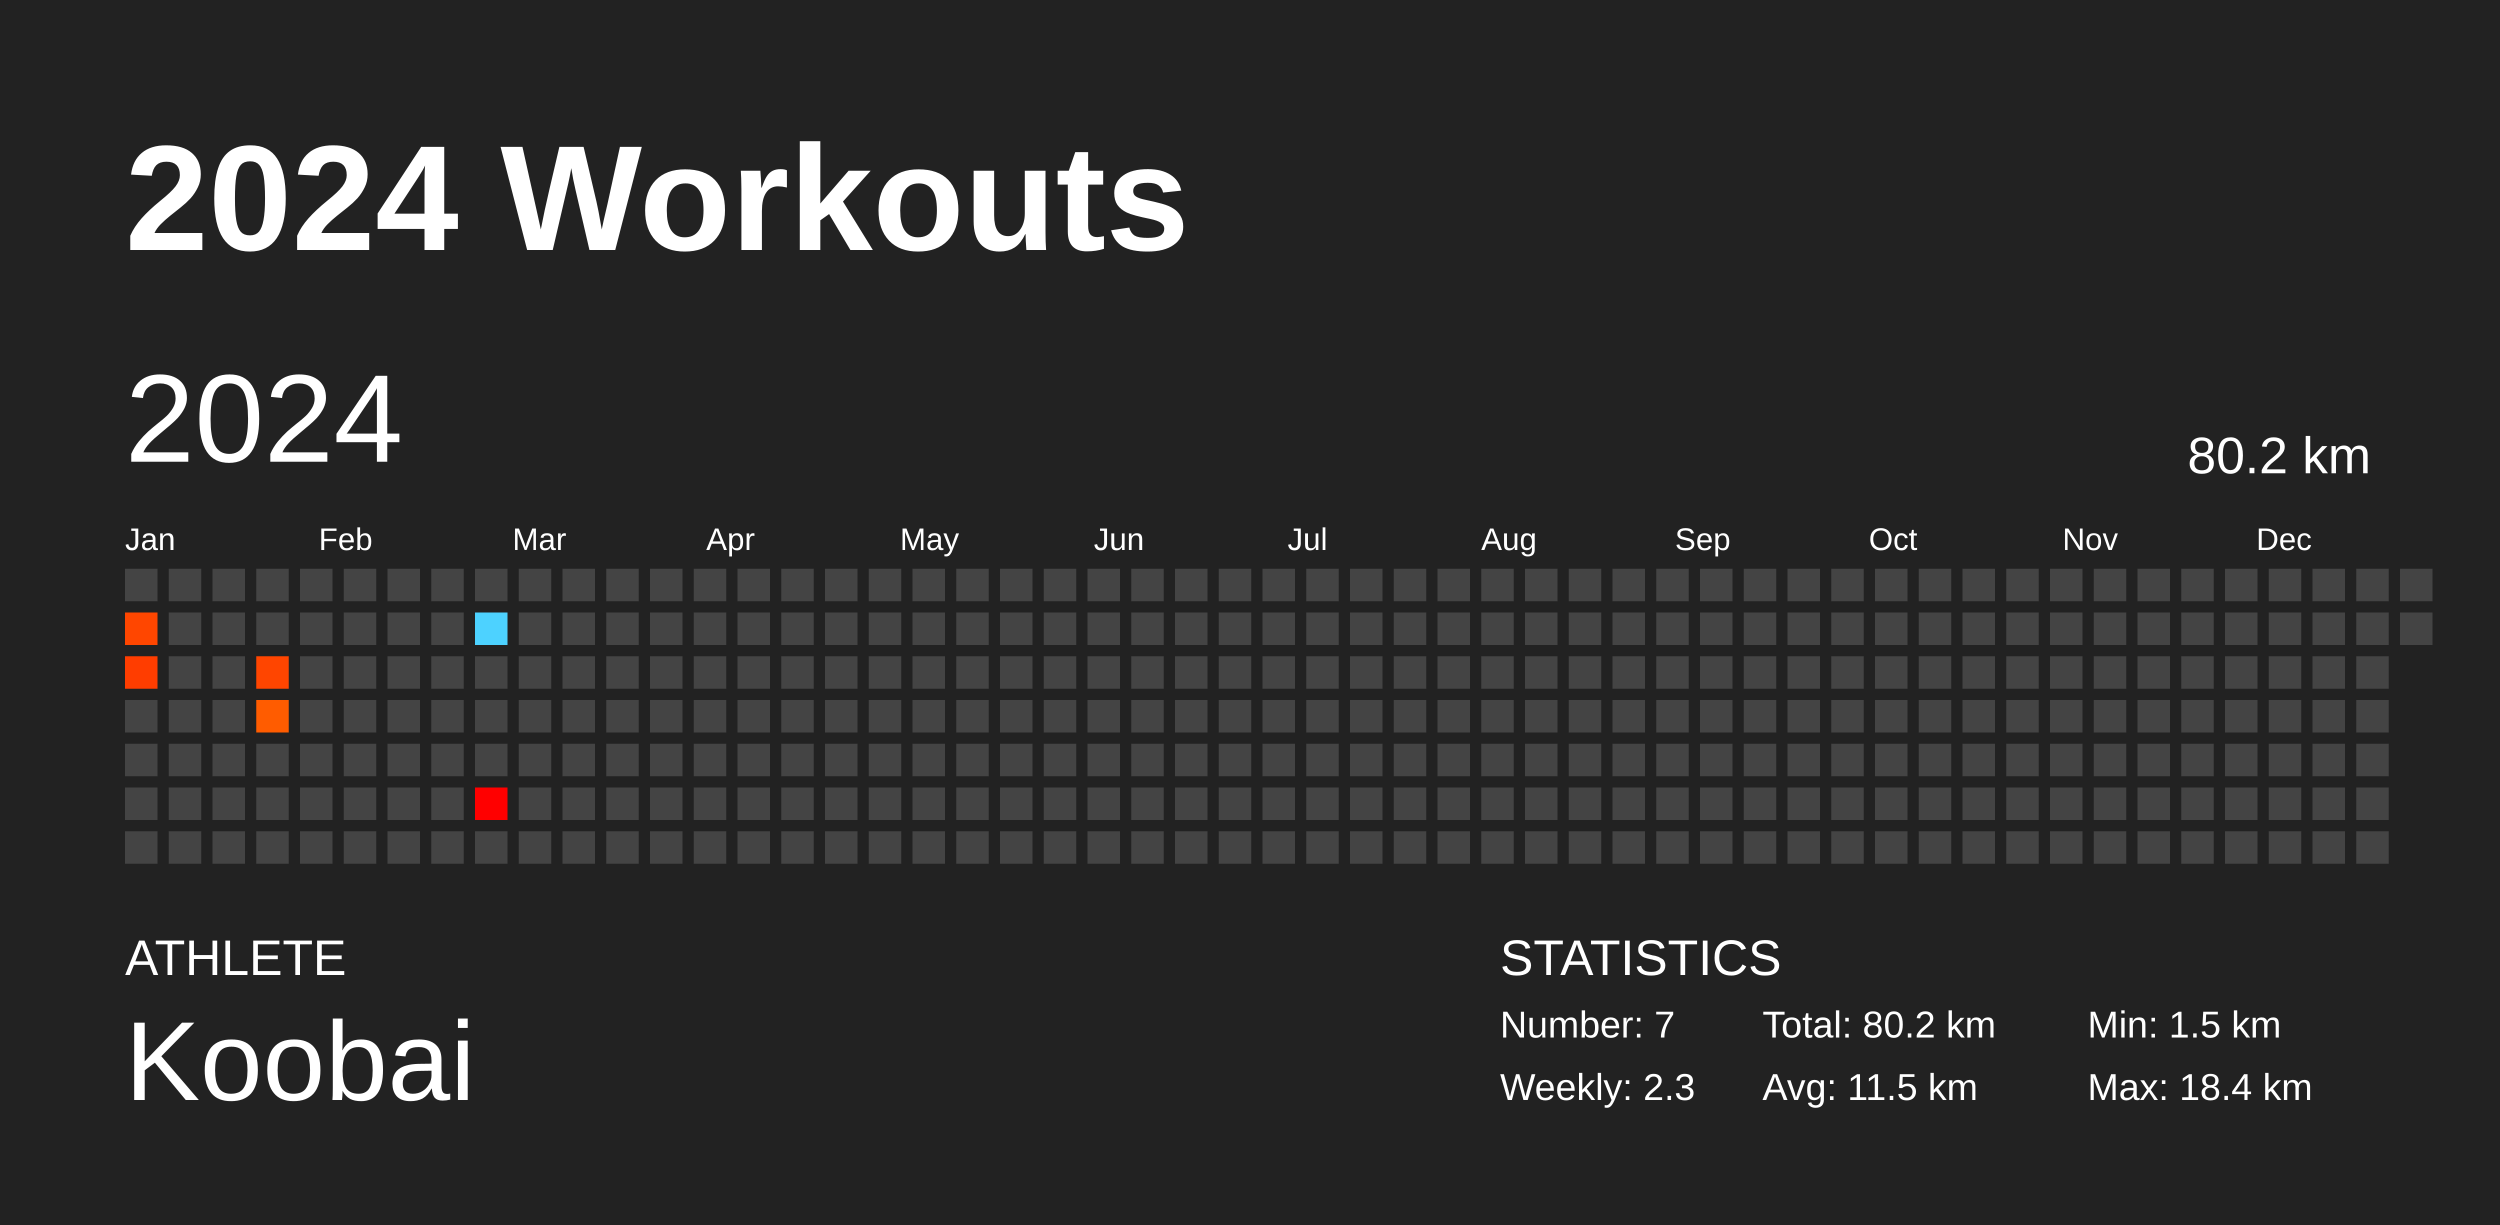
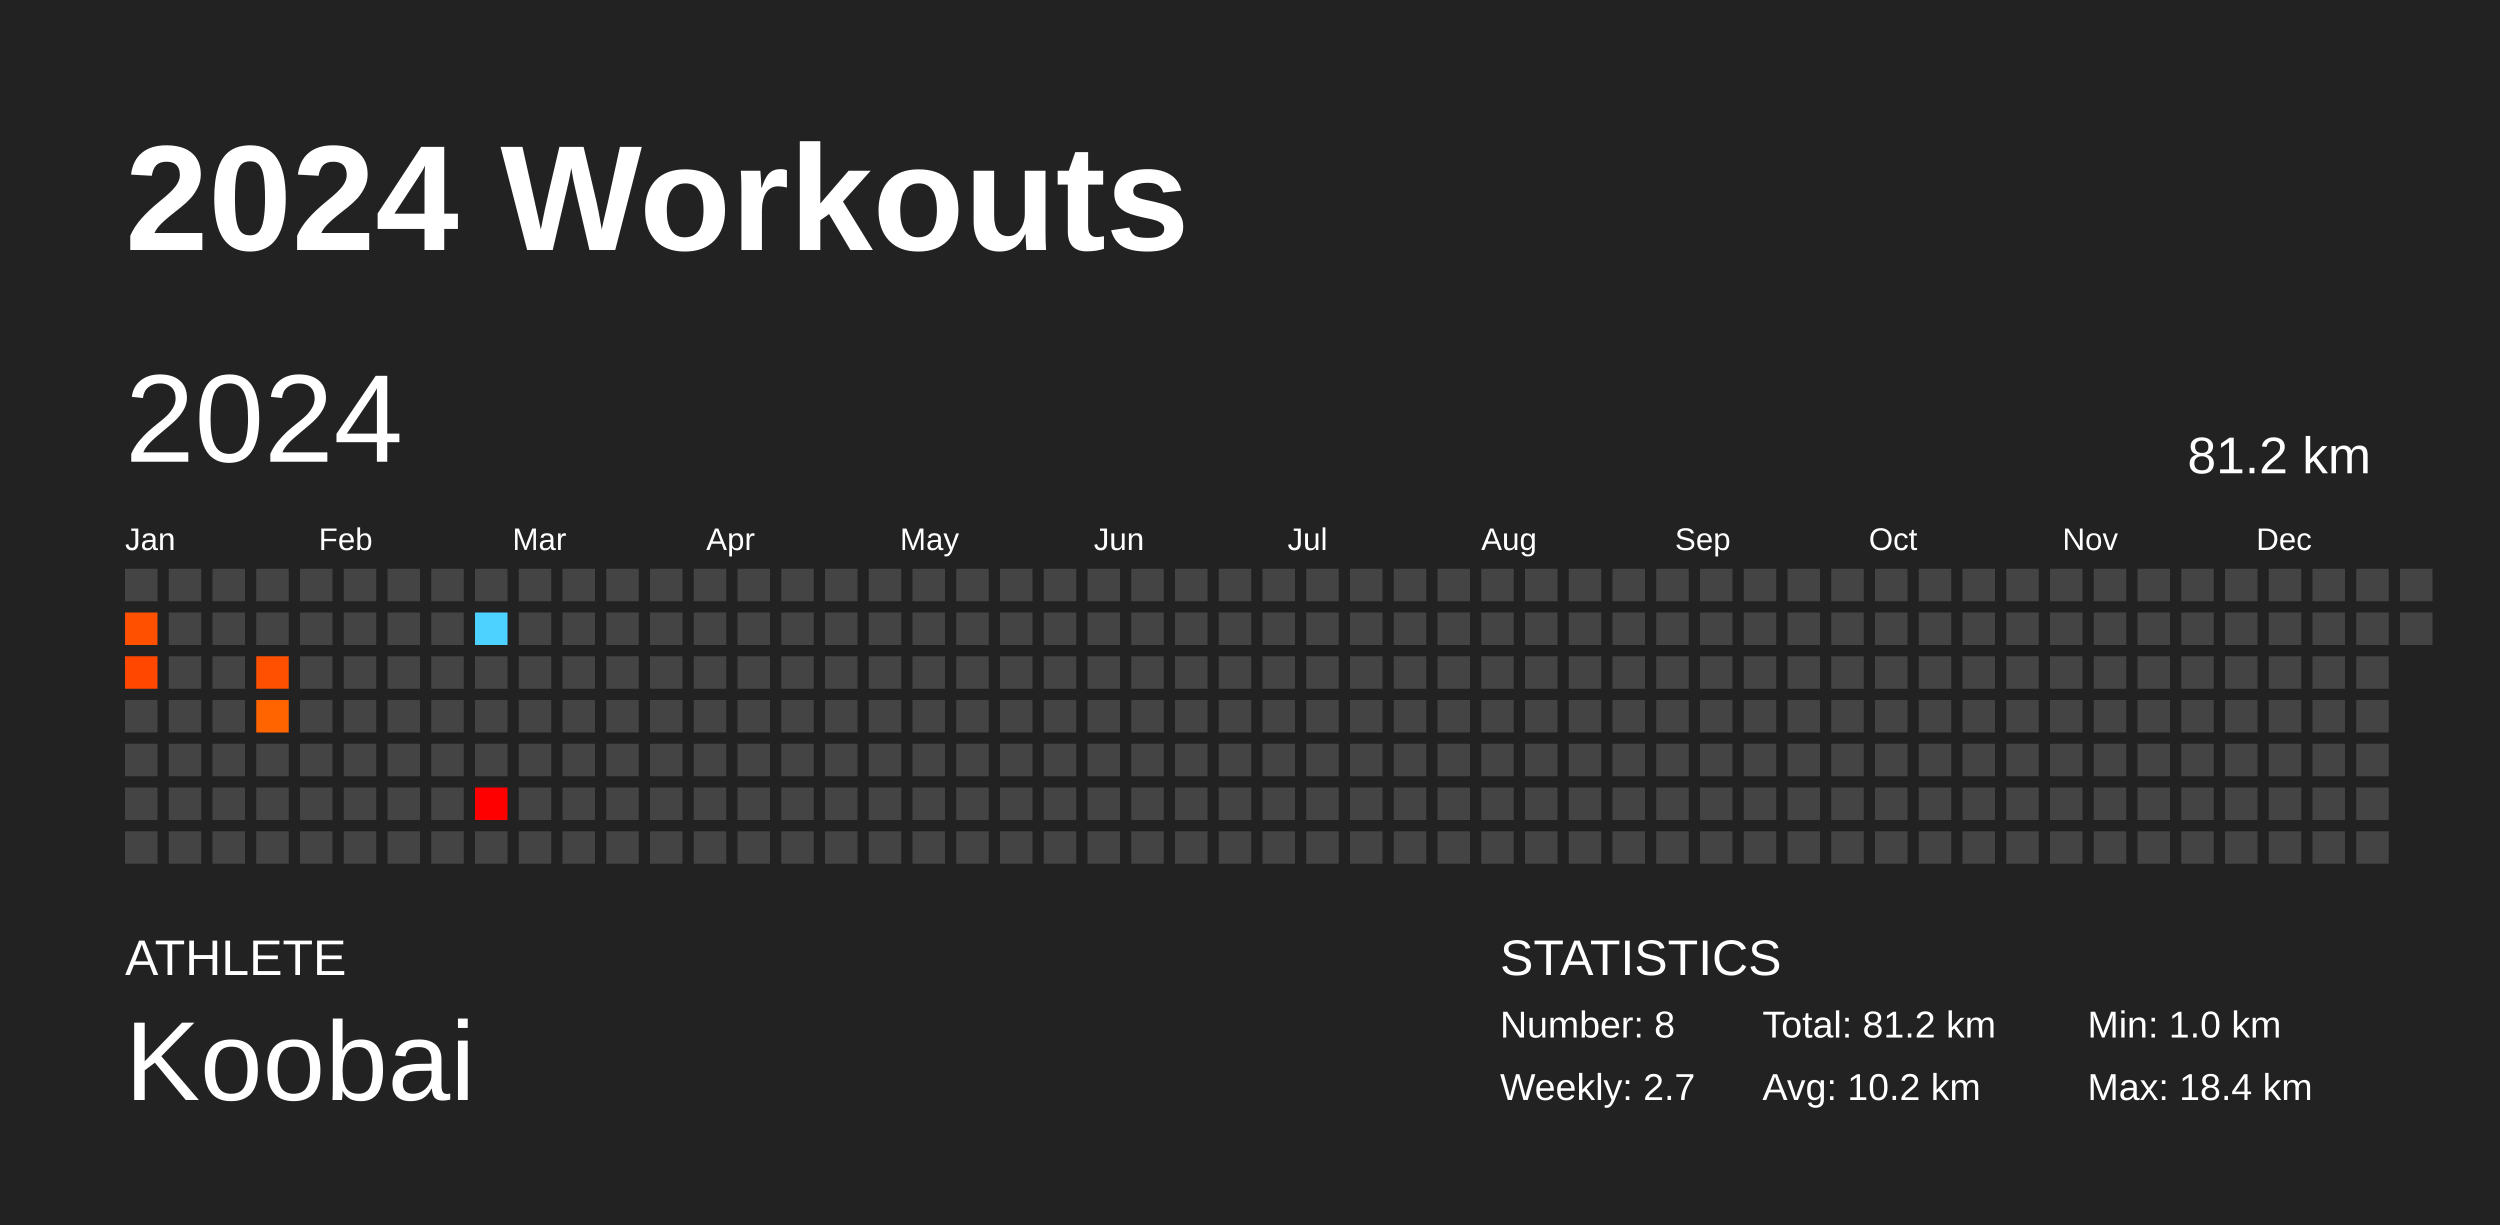
<svg xmlns="http://www.w3.org/2000/svg" baseProfile="full" height="98mm" version="1.1" viewBox="0,0,200,98" width="200mm">
  <defs />
  <rect fill="#222222" height="98" width="200" x="0" y="0" />
  <text fill="#FFFFFF" style="font-size:12px; font-family:Arial; font-weight:bold;" x="10" y="20">2024 Workouts</text>
  <text fill="#FFFFFF" style="font-size:4px; font-family:Arial" x="10" y="78">ATHLETE</text>
  <text fill="#FFFFFF" style="font-size:9px; font-family:Arial" x="10" y="88">Koobai</text>
  <text fill="#FFFFFF" style="font-size:4px; font-family:Arial" x="120" y="78">STATISTICS</text>
-   <text fill="#FFFFFF" style="font-size:3px; font-family:Arial" x="120" y="83">Number: 7</text>
-   <text fill="#FFFFFF" style="font-size:3px; font-family:Arial" x="120" y="88">Weekly: 2.3</text>
-   <text fill="#FFFFFF" style="font-size:3px; font-family:Arial" x="141" y="83">Total: 80.2 km</text>
-   <text fill="#FFFFFF" style="font-size:3px; font-family:Arial" x="141" y="88">Avg: 11.5 km</text>
-   <text fill="#FFFFFF" style="font-size:3px; font-family:Arial" x="167" y="83">Min: 1.5 km</text>
+   <text fill="#FFFFFF" style="font-size:3px; font-family:Arial" x="120" y="83">Number: 8</text>
+   <text fill="#FFFFFF" style="font-size:3px; font-family:Arial" x="120" y="88">Weekly: 2.7</text>
+   <text fill="#FFFFFF" style="font-size:3px; font-family:Arial" x="141" y="83">Total: 81.2 km</text>
+   <text fill="#FFFFFF" style="font-size:3px; font-family:Arial" x="141" y="88">Avg: 10.2 km</text>
+   <text fill="#FFFFFF" style="font-size:3px; font-family:Arial" x="167" y="83">Min: 1.0 km</text>
  <text fill="#FFFFFF" style="font-size:3px; font-family:Arial" x="167" y="88">Max: 18.4 km</text>
  <text dominant-baseline="hanging" fill="#FFFFFF" style="font-size:10.0px; font-family:Arial;" x="10" y="30">2024</text>
-   <text dominant-baseline="hanging" fill="#FFFFFF" style="font-size:4.125px; font-family:Arial;" x="175" y="35">80.2 km</text>
+   <text dominant-baseline="hanging" fill="#FFFFFF" style="font-size:4.125px; font-family:Arial;" x="175" y="35">81.2 km</text>
  <text fill="#FFFFFF" style="font-size:2.5px; font-family:Arial" x="10.0" y="44">Jan</text>
  <text fill="#FFFFFF" style="font-size:2.5px; font-family:Arial" x="25.5" y="44">Feb</text>
  <text fill="#FFFFFF" style="font-size:2.5px; font-family:Arial" x="41.0" y="44">Mar</text>
  <text fill="#FFFFFF" style="font-size:2.5px; font-family:Arial" x="56.5" y="44">Apr</text>
  <text fill="#FFFFFF" style="font-size:2.5px; font-family:Arial" x="72.0" y="44">May</text>
  <text fill="#FFFFFF" style="font-size:2.5px; font-family:Arial" x="87.5" y="44">Jun</text>
  <text fill="#FFFFFF" style="font-size:2.5px; font-family:Arial" x="103.0" y="44">Jul</text>
  <text fill="#FFFFFF" style="font-size:2.5px; font-family:Arial" x="118.5" y="44">Aug</text>
  <text fill="#FFFFFF" style="font-size:2.5px; font-family:Arial" x="134.0" y="44">Sep</text>
  <text fill="#FFFFFF" style="font-size:2.5px; font-family:Arial" x="149.5" y="44">Oct</text>
  <text fill="#FFFFFF" style="font-size:2.5px; font-family:Arial" x="165.0" y="44">Nov</text>
  <text fill="#FFFFFF" style="font-size:2.5px; font-family:Arial" x="180.5" y="44">Dec</text>
  <rect fill="#444444" height="2.6" width="2.6" x="10.0" y="45.5" />
-   <rect fill="#ff4600" height="2.6" width="2.6" x="10.0" y="49.0" />
-   <rect fill="#ff3d00" height="2.6" width="2.6" x="10.0" y="52.5" />
+   <rect fill="#ff5000" height="2.6" width="2.6" x="10.0" y="49.0" />
+   <rect fill="#ff4700" height="2.6" width="2.6" x="10.0" y="52.5" />
  <rect fill="#444444" height="2.6" width="2.6" x="10.0" y="56.0" />
  <rect fill="#444444" height="2.6" width="2.6" x="10.0" y="59.5" />
  <rect fill="#444444" height="2.6" width="2.6" x="10.0" y="63.0" />
  <rect fill="#444444" height="2.6" width="2.6" x="10.0" y="66.5" />
  <rect fill="#444444" height="2.6" width="2.6" x="13.5" y="45.5" />
  <rect fill="#444444" height="2.6" width="2.6" x="13.5" y="49.0" />
  <rect fill="#444444" height="2.6" width="2.6" x="13.5" y="52.5" />
  <rect fill="#444444" height="2.6" width="2.6" x="13.5" y="56.0" />
  <rect fill="#444444" height="2.6" width="2.6" x="13.5" y="59.5" />
  <rect fill="#444444" height="2.6" width="2.6" x="13.5" y="63.0" />
  <rect fill="#444444" height="2.6" width="2.6" x="13.5" y="66.5" />
  <rect fill="#444444" height="2.6" width="2.6" x="17.0" y="45.5" />
  <rect fill="#444444" height="2.6" width="2.6" x="17.0" y="49.0" />
  <rect fill="#444444" height="2.6" width="2.6" x="17.0" y="52.5" />
  <rect fill="#444444" height="2.6" width="2.6" x="17.0" y="56.0" />
  <rect fill="#444444" height="2.6" width="2.6" x="17.0" y="59.5" />
  <rect fill="#444444" height="2.6" width="2.6" x="17.0" y="63.0" />
  <rect fill="#444444" height="2.6" width="2.6" x="17.0" y="66.5" />
  <rect fill="#444444" height="2.6" width="2.6" x="20.5" y="45.5" />
  <rect fill="#444444" height="2.6" width="2.6" x="20.5" y="49.0" />
-   <rect fill="#ff4500" height="2.6" width="2.6" x="20.5" y="52.5" />
-   <rect fill="#ff5c00" height="2.6" width="2.6" x="20.5" y="56.0" />
+   <rect fill="#ff4f00" height="2.6" width="2.6" x="20.5" y="52.5" />
+   <rect fill="#ff6400" height="2.6" width="2.6" x="20.5" y="56.0" />
  <rect fill="#444444" height="2.6" width="2.6" x="20.5" y="59.5" />
  <rect fill="#444444" height="2.6" width="2.6" x="20.5" y="63.0" />
  <rect fill="#444444" height="2.6" width="2.6" x="20.5" y="66.5" />
  <rect fill="#444444" height="2.6" width="2.6" x="24.0" y="45.5" />
  <rect fill="#444444" height="2.6" width="2.6" x="24.0" y="49.0" />
  <rect fill="#444444" height="2.6" width="2.6" x="24.0" y="52.5" />
  <rect fill="#444444" height="2.6" width="2.6" x="24.0" y="56.0" />
  <rect fill="#444444" height="2.6" width="2.6" x="24.0" y="59.5" />
  <rect fill="#444444" height="2.6" width="2.6" x="24.0" y="63.0" />
  <rect fill="#444444" height="2.6" width="2.6" x="24.0" y="66.5" />
  <rect fill="#444444" height="2.6" width="2.6" x="27.5" y="45.5" />
  <rect fill="#444444" height="2.6" width="2.6" x="27.5" y="49.0" />
  <rect fill="#444444" height="2.6" width="2.6" x="27.5" y="52.5" />
  <rect fill="#444444" height="2.6" width="2.6" x="27.5" y="56.0" />
  <rect fill="#444444" height="2.6" width="2.6" x="27.5" y="59.5" />
  <rect fill="#444444" height="2.6" width="2.6" x="27.5" y="63.0" />
  <rect fill="#444444" height="2.6" width="2.6" x="27.5" y="66.5" />
  <rect fill="#444444" height="2.6" width="2.6" x="31.0" y="45.5" />
  <rect fill="#444444" height="2.6" width="2.6" x="31.0" y="49.0" />
  <rect fill="#444444" height="2.6" width="2.6" x="31.0" y="52.5" />
  <rect fill="#444444" height="2.6" width="2.6" x="31.0" y="56.0" />
  <rect fill="#444444" height="2.6" width="2.6" x="31.0" y="59.5" />
  <rect fill="#444444" height="2.6" width="2.6" x="31.0" y="63.0" />
  <rect fill="#444444" height="2.6" width="2.6" x="31.0" y="66.5" />
  <rect fill="#444444" height="2.6" width="2.6" x="34.5" y="45.5" />
  <rect fill="#444444" height="2.6" width="2.6" x="34.5" y="49.0" />
  <rect fill="#444444" height="2.6" width="2.6" x="34.5" y="52.5" />
  <rect fill="#444444" height="2.6" width="2.6" x="34.5" y="56.0" />
  <rect fill="#444444" height="2.6" width="2.6" x="34.5" y="59.5" />
  <rect fill="#444444" height="2.6" width="2.6" x="34.5" y="63.0" />
  <rect fill="#444444" height="2.6" width="2.6" x="34.5" y="66.5" />
  <rect fill="#444444" height="2.6" width="2.6" x="38.0" y="45.5" />
  <rect fill="#4dd2ff" height="2.6" width="2.6" x="38.0" y="49.0" />
  <rect fill="#444444" height="2.6" width="2.6" x="38.0" y="52.5" />
  <rect fill="#444444" height="2.6" width="2.6" x="38.0" y="56.0" />
  <rect fill="#444444" height="2.6" width="2.6" x="38.0" y="59.5" />
-   <rect fill="#ff0000" height="2.6" width="2.6" x="38.0" y="63.0" />
+   <rect fill="red" height="2.6" width="2.6" x="38.0" y="63.0" />
  <rect fill="#444444" height="2.6" width="2.6" x="38.0" y="66.5" />
  <rect fill="#444444" height="2.6" width="2.6" x="41.5" y="45.5" />
  <rect fill="#444444" height="2.6" width="2.6" x="41.5" y="49.0" />
  <rect fill="#444444" height="2.6" width="2.6" x="41.5" y="52.5" />
  <rect fill="#444444" height="2.6" width="2.6" x="41.5" y="56.0" />
  <rect fill="#444444" height="2.6" width="2.6" x="41.5" y="59.5" />
  <rect fill="#444444" height="2.6" width="2.6" x="41.5" y="63.0" />
  <rect fill="#444444" height="2.6" width="2.6" x="41.5" y="66.5" />
  <rect fill="#444444" height="2.6" width="2.6" x="45.0" y="45.5" />
  <rect fill="#444444" height="2.6" width="2.6" x="45.0" y="49.0" />
  <rect fill="#444444" height="2.6" width="2.6" x="45.0" y="52.5" />
  <rect fill="#444444" height="2.6" width="2.6" x="45.0" y="56.0" />
  <rect fill="#444444" height="2.6" width="2.6" x="45.0" y="59.5" />
  <rect fill="#444444" height="2.6" width="2.6" x="45.0" y="63.0" />
  <rect fill="#444444" height="2.6" width="2.6" x="45.0" y="66.5" />
  <rect fill="#444444" height="2.6" width="2.6" x="48.5" y="45.5" />
  <rect fill="#444444" height="2.6" width="2.6" x="48.5" y="49.0" />
  <rect fill="#444444" height="2.6" width="2.6" x="48.5" y="52.5" />
  <rect fill="#444444" height="2.6" width="2.6" x="48.5" y="56.0" />
  <rect fill="#444444" height="2.6" width="2.6" x="48.5" y="59.5" />
  <rect fill="#444444" height="2.6" width="2.6" x="48.5" y="63.0" />
  <rect fill="#444444" height="2.6" width="2.6" x="48.5" y="66.5" />
  <rect fill="#444444" height="2.6" width="2.6" x="52.0" y="45.5" />
  <rect fill="#444444" height="2.6" width="2.6" x="52.0" y="49.0" />
  <rect fill="#444444" height="2.6" width="2.6" x="52.0" y="52.5" />
  <rect fill="#444444" height="2.6" width="2.6" x="52.0" y="56.0" />
  <rect fill="#444444" height="2.6" width="2.6" x="52.0" y="59.5" />
  <rect fill="#444444" height="2.6" width="2.6" x="52.0" y="63.0" />
  <rect fill="#444444" height="2.6" width="2.6" x="52.0" y="66.5" />
  <rect fill="#444444" height="2.6" width="2.6" x="55.5" y="45.5" />
  <rect fill="#444444" height="2.6" width="2.6" x="55.5" y="49.0" />
  <rect fill="#444444" height="2.6" width="2.6" x="55.5" y="52.5" />
  <rect fill="#444444" height="2.6" width="2.6" x="55.5" y="56.0" />
  <rect fill="#444444" height="2.6" width="2.6" x="55.5" y="59.5" />
  <rect fill="#444444" height="2.6" width="2.6" x="55.5" y="63.0" />
  <rect fill="#444444" height="2.6" width="2.6" x="55.5" y="66.5" />
  <rect fill="#444444" height="2.6" width="2.6" x="59.0" y="45.5" />
  <rect fill="#444444" height="2.6" width="2.6" x="59.0" y="49.0" />
  <rect fill="#444444" height="2.6" width="2.6" x="59.0" y="52.5" />
  <rect fill="#444444" height="2.6" width="2.6" x="59.0" y="56.0" />
  <rect fill="#444444" height="2.6" width="2.6" x="59.0" y="59.5" />
  <rect fill="#444444" height="2.6" width="2.6" x="59.0" y="63.0" />
  <rect fill="#444444" height="2.6" width="2.6" x="59.0" y="66.5" />
  <rect fill="#444444" height="2.6" width="2.6" x="62.5" y="45.5" />
  <rect fill="#444444" height="2.6" width="2.6" x="62.5" y="49.0" />
  <rect fill="#444444" height="2.6" width="2.6" x="62.5" y="52.5" />
  <rect fill="#444444" height="2.6" width="2.6" x="62.5" y="56.0" />
  <rect fill="#444444" height="2.6" width="2.6" x="62.5" y="59.5" />
  <rect fill="#444444" height="2.6" width="2.6" x="62.5" y="63.0" />
  <rect fill="#444444" height="2.6" width="2.6" x="62.5" y="66.5" />
  <rect fill="#444444" height="2.6" width="2.6" x="66.0" y="45.5" />
  <rect fill="#444444" height="2.6" width="2.6" x="66.0" y="49.0" />
  <rect fill="#444444" height="2.6" width="2.6" x="66.0" y="52.5" />
  <rect fill="#444444" height="2.6" width="2.6" x="66.0" y="56.0" />
  <rect fill="#444444" height="2.6" width="2.6" x="66.0" y="59.5" />
  <rect fill="#444444" height="2.6" width="2.6" x="66.0" y="63.0" />
  <rect fill="#444444" height="2.6" width="2.6" x="66.0" y="66.5" />
  <rect fill="#444444" height="2.6" width="2.6" x="69.5" y="45.5" />
  <rect fill="#444444" height="2.6" width="2.6" x="69.5" y="49.0" />
  <rect fill="#444444" height="2.6" width="2.6" x="69.5" y="52.5" />
  <rect fill="#444444" height="2.6" width="2.6" x="69.5" y="56.0" />
  <rect fill="#444444" height="2.6" width="2.6" x="69.5" y="59.5" />
  <rect fill="#444444" height="2.6" width="2.6" x="69.5" y="63.0" />
  <rect fill="#444444" height="2.6" width="2.6" x="69.5" y="66.5" />
  <rect fill="#444444" height="2.6" width="2.6" x="73.0" y="45.5" />
  <rect fill="#444444" height="2.6" width="2.6" x="73.0" y="49.0" />
  <rect fill="#444444" height="2.6" width="2.6" x="73.0" y="52.5" />
  <rect fill="#444444" height="2.6" width="2.6" x="73.0" y="56.0" />
  <rect fill="#444444" height="2.6" width="2.6" x="73.0" y="59.5" />
  <rect fill="#444444" height="2.6" width="2.6" x="73.0" y="63.0" />
  <rect fill="#444444" height="2.6" width="2.6" x="73.0" y="66.5" />
  <rect fill="#444444" height="2.6" width="2.6" x="76.5" y="45.5" />
  <rect fill="#444444" height="2.6" width="2.6" x="76.5" y="49.0" />
  <rect fill="#444444" height="2.6" width="2.6" x="76.5" y="52.5" />
  <rect fill="#444444" height="2.6" width="2.6" x="76.5" y="56.0" />
  <rect fill="#444444" height="2.6" width="2.6" x="76.5" y="59.5" />
  <rect fill="#444444" height="2.6" width="2.6" x="76.5" y="63.0" />
  <rect fill="#444444" height="2.6" width="2.6" x="76.5" y="66.5" />
  <rect fill="#444444" height="2.6" width="2.6" x="80.0" y="45.5" />
  <rect fill="#444444" height="2.6" width="2.6" x="80.0" y="49.0" />
  <rect fill="#444444" height="2.6" width="2.6" x="80.0" y="52.5" />
  <rect fill="#444444" height="2.6" width="2.6" x="80.0" y="56.0" />
  <rect fill="#444444" height="2.6" width="2.6" x="80.0" y="59.5" />
  <rect fill="#444444" height="2.6" width="2.6" x="80.0" y="63.0" />
  <rect fill="#444444" height="2.6" width="2.6" x="80.0" y="66.5" />
  <rect fill="#444444" height="2.6" width="2.6" x="83.5" y="45.5" />
  <rect fill="#444444" height="2.6" width="2.6" x="83.5" y="49.0" />
  <rect fill="#444444" height="2.6" width="2.6" x="83.5" y="52.5" />
  <rect fill="#444444" height="2.6" width="2.6" x="83.5" y="56.0" />
  <rect fill="#444444" height="2.6" width="2.6" x="83.5" y="59.5" />
  <rect fill="#444444" height="2.6" width="2.6" x="83.5" y="63.0" />
  <rect fill="#444444" height="2.6" width="2.6" x="83.5" y="66.5" />
  <rect fill="#444444" height="2.6" width="2.6" x="87.0" y="45.5" />
  <rect fill="#444444" height="2.6" width="2.6" x="87.0" y="49.0" />
  <rect fill="#444444" height="2.6" width="2.6" x="87.0" y="52.5" />
  <rect fill="#444444" height="2.6" width="2.6" x="87.0" y="56.0" />
  <rect fill="#444444" height="2.6" width="2.6" x="87.0" y="59.5" />
  <rect fill="#444444" height="2.6" width="2.6" x="87.0" y="63.0" />
  <rect fill="#444444" height="2.6" width="2.6" x="87.0" y="66.5" />
  <rect fill="#444444" height="2.6" width="2.6" x="90.5" y="45.5" />
  <rect fill="#444444" height="2.6" width="2.6" x="90.5" y="49.0" />
  <rect fill="#444444" height="2.6" width="2.6" x="90.5" y="52.5" />
  <rect fill="#444444" height="2.6" width="2.6" x="90.5" y="56.0" />
  <rect fill="#444444" height="2.6" width="2.6" x="90.5" y="59.5" />
  <rect fill="#444444" height="2.6" width="2.6" x="90.5" y="63.0" />
  <rect fill="#444444" height="2.6" width="2.6" x="90.5" y="66.5" />
  <rect fill="#444444" height="2.6" width="2.6" x="94.0" y="45.5" />
  <rect fill="#444444" height="2.6" width="2.6" x="94.0" y="49.0" />
  <rect fill="#444444" height="2.6" width="2.6" x="94.0" y="52.5" />
  <rect fill="#444444" height="2.6" width="2.6" x="94.0" y="56.0" />
  <rect fill="#444444" height="2.6" width="2.6" x="94.0" y="59.5" />
  <rect fill="#444444" height="2.6" width="2.6" x="94.0" y="63.0" />
  <rect fill="#444444" height="2.6" width="2.6" x="94.0" y="66.5" />
  <rect fill="#444444" height="2.6" width="2.6" x="97.5" y="45.5" />
  <rect fill="#444444" height="2.6" width="2.6" x="97.5" y="49.0" />
  <rect fill="#444444" height="2.6" width="2.6" x="97.5" y="52.5" />
  <rect fill="#444444" height="2.6" width="2.6" x="97.5" y="56.0" />
  <rect fill="#444444" height="2.6" width="2.6" x="97.5" y="59.5" />
  <rect fill="#444444" height="2.6" width="2.6" x="97.5" y="63.0" />
  <rect fill="#444444" height="2.6" width="2.6" x="97.5" y="66.5" />
  <rect fill="#444444" height="2.6" width="2.6" x="101.0" y="45.5" />
  <rect fill="#444444" height="2.6" width="2.6" x="101.0" y="49.0" />
  <rect fill="#444444" height="2.6" width="2.6" x="101.0" y="52.5" />
  <rect fill="#444444" height="2.6" width="2.6" x="101.0" y="56.0" />
  <rect fill="#444444" height="2.6" width="2.6" x="101.0" y="59.5" />
  <rect fill="#444444" height="2.6" width="2.6" x="101.0" y="63.0" />
  <rect fill="#444444" height="2.6" width="2.6" x="101.0" y="66.5" />
  <rect fill="#444444" height="2.6" width="2.6" x="104.5" y="45.5" />
  <rect fill="#444444" height="2.6" width="2.6" x="104.5" y="49.0" />
  <rect fill="#444444" height="2.6" width="2.6" x="104.5" y="52.5" />
  <rect fill="#444444" height="2.6" width="2.6" x="104.5" y="56.0" />
  <rect fill="#444444" height="2.6" width="2.6" x="104.5" y="59.5" />
  <rect fill="#444444" height="2.6" width="2.6" x="104.5" y="63.0" />
  <rect fill="#444444" height="2.6" width="2.6" x="104.5" y="66.5" />
  <rect fill="#444444" height="2.6" width="2.6" x="108.0" y="45.5" />
  <rect fill="#444444" height="2.6" width="2.6" x="108.0" y="49.0" />
  <rect fill="#444444" height="2.6" width="2.6" x="108.0" y="52.5" />
  <rect fill="#444444" height="2.6" width="2.6" x="108.0" y="56.0" />
  <rect fill="#444444" height="2.6" width="2.6" x="108.0" y="59.5" />
  <rect fill="#444444" height="2.6" width="2.6" x="108.0" y="63.0" />
  <rect fill="#444444" height="2.6" width="2.6" x="108.0" y="66.5" />
  <rect fill="#444444" height="2.6" width="2.6" x="111.5" y="45.5" />
  <rect fill="#444444" height="2.6" width="2.6" x="111.5" y="49.0" />
  <rect fill="#444444" height="2.6" width="2.6" x="111.5" y="52.5" />
  <rect fill="#444444" height="2.6" width="2.6" x="111.5" y="56.0" />
  <rect fill="#444444" height="2.6" width="2.6" x="111.5" y="59.5" />
  <rect fill="#444444" height="2.6" width="2.6" x="111.5" y="63.0" />
  <rect fill="#444444" height="2.6" width="2.6" x="111.5" y="66.5" />
  <rect fill="#444444" height="2.6" width="2.6" x="115.0" y="45.5" />
  <rect fill="#444444" height="2.6" width="2.6" x="115.0" y="49.0" />
  <rect fill="#444444" height="2.6" width="2.6" x="115.0" y="52.5" />
  <rect fill="#444444" height="2.6" width="2.6" x="115.0" y="56.0" />
  <rect fill="#444444" height="2.6" width="2.6" x="115.0" y="59.5" />
  <rect fill="#444444" height="2.6" width="2.6" x="115.0" y="63.0" />
  <rect fill="#444444" height="2.6" width="2.6" x="115.0" y="66.5" />
  <rect fill="#444444" height="2.6" width="2.6" x="118.5" y="45.5" />
  <rect fill="#444444" height="2.6" width="2.6" x="118.5" y="49.0" />
  <rect fill="#444444" height="2.6" width="2.6" x="118.5" y="52.5" />
  <rect fill="#444444" height="2.6" width="2.6" x="118.5" y="56.0" />
  <rect fill="#444444" height="2.6" width="2.6" x="118.5" y="59.5" />
  <rect fill="#444444" height="2.6" width="2.6" x="118.5" y="63.0" />
  <rect fill="#444444" height="2.6" width="2.6" x="118.5" y="66.5" />
  <rect fill="#444444" height="2.6" width="2.6" x="122.0" y="45.5" />
  <rect fill="#444444" height="2.6" width="2.6" x="122.0" y="49.0" />
  <rect fill="#444444" height="2.6" width="2.6" x="122.0" y="52.5" />
  <rect fill="#444444" height="2.6" width="2.6" x="122.0" y="56.0" />
  <rect fill="#444444" height="2.6" width="2.6" x="122.0" y="59.5" />
  <rect fill="#444444" height="2.6" width="2.6" x="122.0" y="63.0" />
  <rect fill="#444444" height="2.6" width="2.6" x="122.0" y="66.5" />
  <rect fill="#444444" height="2.6" width="2.6" x="125.5" y="45.5" />
  <rect fill="#444444" height="2.6" width="2.6" x="125.5" y="49.0" />
  <rect fill="#444444" height="2.6" width="2.6" x="125.5" y="52.5" />
  <rect fill="#444444" height="2.6" width="2.6" x="125.5" y="56.0" />
  <rect fill="#444444" height="2.6" width="2.6" x="125.5" y="59.5" />
  <rect fill="#444444" height="2.6" width="2.6" x="125.5" y="63.0" />
  <rect fill="#444444" height="2.6" width="2.6" x="125.5" y="66.5" />
  <rect fill="#444444" height="2.6" width="2.6" x="129.0" y="45.5" />
  <rect fill="#444444" height="2.6" width="2.6" x="129.0" y="49.0" />
  <rect fill="#444444" height="2.6" width="2.6" x="129.0" y="52.5" />
  <rect fill="#444444" height="2.6" width="2.6" x="129.0" y="56.0" />
  <rect fill="#444444" height="2.6" width="2.6" x="129.0" y="59.5" />
  <rect fill="#444444" height="2.6" width="2.6" x="129.0" y="63.0" />
  <rect fill="#444444" height="2.6" width="2.6" x="129.0" y="66.5" />
  <rect fill="#444444" height="2.6" width="2.6" x="132.5" y="45.5" />
  <rect fill="#444444" height="2.6" width="2.6" x="132.5" y="49.0" />
  <rect fill="#444444" height="2.6" width="2.6" x="132.5" y="52.5" />
  <rect fill="#444444" height="2.6" width="2.6" x="132.5" y="56.0" />
  <rect fill="#444444" height="2.6" width="2.6" x="132.5" y="59.5" />
  <rect fill="#444444" height="2.6" width="2.6" x="132.5" y="63.0" />
  <rect fill="#444444" height="2.6" width="2.6" x="132.5" y="66.5" />
  <rect fill="#444444" height="2.6" width="2.6" x="136.0" y="45.5" />
  <rect fill="#444444" height="2.6" width="2.6" x="136.0" y="49.0" />
  <rect fill="#444444" height="2.6" width="2.6" x="136.0" y="52.5" />
  <rect fill="#444444" height="2.6" width="2.6" x="136.0" y="56.0" />
  <rect fill="#444444" height="2.6" width="2.6" x="136.0" y="59.5" />
  <rect fill="#444444" height="2.6" width="2.6" x="136.0" y="63.0" />
  <rect fill="#444444" height="2.6" width="2.6" x="136.0" y="66.5" />
  <rect fill="#444444" height="2.6" width="2.6" x="139.5" y="45.5" />
  <rect fill="#444444" height="2.6" width="2.6" x="139.5" y="49.0" />
  <rect fill="#444444" height="2.6" width="2.6" x="139.5" y="52.5" />
  <rect fill="#444444" height="2.6" width="2.6" x="139.5" y="56.0" />
  <rect fill="#444444" height="2.6" width="2.6" x="139.5" y="59.5" />
  <rect fill="#444444" height="2.6" width="2.6" x="139.5" y="63.0" />
  <rect fill="#444444" height="2.6" width="2.6" x="139.5" y="66.5" />
  <rect fill="#444444" height="2.6" width="2.6" x="143.0" y="45.5" />
  <rect fill="#444444" height="2.6" width="2.6" x="143.0" y="49.0" />
  <rect fill="#444444" height="2.6" width="2.6" x="143.0" y="52.5" />
  <rect fill="#444444" height="2.6" width="2.6" x="143.0" y="56.0" />
  <rect fill="#444444" height="2.6" width="2.6" x="143.0" y="59.5" />
  <rect fill="#444444" height="2.6" width="2.6" x="143.0" y="63.0" />
  <rect fill="#444444" height="2.6" width="2.6" x="143.0" y="66.5" />
  <rect fill="#444444" height="2.6" width="2.6" x="146.5" y="45.5" />
  <rect fill="#444444" height="2.6" width="2.6" x="146.5" y="49.0" />
  <rect fill="#444444" height="2.6" width="2.6" x="146.5" y="52.5" />
  <rect fill="#444444" height="2.6" width="2.6" x="146.5" y="56.0" />
  <rect fill="#444444" height="2.6" width="2.6" x="146.5" y="59.5" />
  <rect fill="#444444" height="2.6" width="2.6" x="146.5" y="63.0" />
  <rect fill="#444444" height="2.6" width="2.6" x="146.5" y="66.5" />
  <rect fill="#444444" height="2.6" width="2.6" x="150.0" y="45.5" />
  <rect fill="#444444" height="2.6" width="2.6" x="150.0" y="49.0" />
  <rect fill="#444444" height="2.6" width="2.6" x="150.0" y="52.5" />
  <rect fill="#444444" height="2.6" width="2.6" x="150.0" y="56.0" />
  <rect fill="#444444" height="2.6" width="2.6" x="150.0" y="59.5" />
  <rect fill="#444444" height="2.6" width="2.6" x="150.0" y="63.0" />
  <rect fill="#444444" height="2.6" width="2.6" x="150.0" y="66.5" />
  <rect fill="#444444" height="2.6" width="2.6" x="153.5" y="45.5" />
  <rect fill="#444444" height="2.6" width="2.6" x="153.5" y="49.0" />
  <rect fill="#444444" height="2.6" width="2.6" x="153.5" y="52.5" />
  <rect fill="#444444" height="2.6" width="2.6" x="153.5" y="56.0" />
  <rect fill="#444444" height="2.6" width="2.6" x="153.5" y="59.5" />
  <rect fill="#444444" height="2.6" width="2.6" x="153.5" y="63.0" />
  <rect fill="#444444" height="2.6" width="2.6" x="153.5" y="66.5" />
  <rect fill="#444444" height="2.6" width="2.6" x="157.0" y="45.5" />
  <rect fill="#444444" height="2.6" width="2.6" x="157.0" y="49.0" />
  <rect fill="#444444" height="2.6" width="2.6" x="157.0" y="52.5" />
  <rect fill="#444444" height="2.6" width="2.6" x="157.0" y="56.0" />
  <rect fill="#444444" height="2.6" width="2.6" x="157.0" y="59.5" />
  <rect fill="#444444" height="2.6" width="2.6" x="157.0" y="63.0" />
  <rect fill="#444444" height="2.6" width="2.6" x="157.0" y="66.5" />
  <rect fill="#444444" height="2.6" width="2.6" x="160.5" y="45.5" />
  <rect fill="#444444" height="2.6" width="2.6" x="160.5" y="49.0" />
  <rect fill="#444444" height="2.6" width="2.6" x="160.5" y="52.5" />
  <rect fill="#444444" height="2.6" width="2.6" x="160.5" y="56.0" />
  <rect fill="#444444" height="2.6" width="2.6" x="160.5" y="59.5" />
  <rect fill="#444444" height="2.6" width="2.6" x="160.5" y="63.0" />
  <rect fill="#444444" height="2.6" width="2.6" x="160.5" y="66.5" />
  <rect fill="#444444" height="2.6" width="2.6" x="164.0" y="45.5" />
  <rect fill="#444444" height="2.6" width="2.6" x="164.0" y="49.0" />
  <rect fill="#444444" height="2.6" width="2.6" x="164.0" y="52.5" />
  <rect fill="#444444" height="2.6" width="2.6" x="164.0" y="56.0" />
  <rect fill="#444444" height="2.6" width="2.6" x="164.0" y="59.5" />
  <rect fill="#444444" height="2.6" width="2.6" x="164.0" y="63.0" />
  <rect fill="#444444" height="2.6" width="2.6" x="164.0" y="66.5" />
  <rect fill="#444444" height="2.6" width="2.6" x="167.5" y="45.5" />
  <rect fill="#444444" height="2.6" width="2.6" x="167.5" y="49.0" />
  <rect fill="#444444" height="2.6" width="2.6" x="167.5" y="52.5" />
  <rect fill="#444444" height="2.6" width="2.6" x="167.5" y="56.0" />
  <rect fill="#444444" height="2.6" width="2.6" x="167.5" y="59.5" />
  <rect fill="#444444" height="2.6" width="2.6" x="167.5" y="63.0" />
  <rect fill="#444444" height="2.6" width="2.6" x="167.5" y="66.5" />
  <rect fill="#444444" height="2.6" width="2.6" x="171.0" y="45.5" />
  <rect fill="#444444" height="2.6" width="2.6" x="171.0" y="49.0" />
  <rect fill="#444444" height="2.6" width="2.6" x="171.0" y="52.5" />
  <rect fill="#444444" height="2.6" width="2.6" x="171.0" y="56.0" />
  <rect fill="#444444" height="2.6" width="2.6" x="171.0" y="59.5" />
  <rect fill="#444444" height="2.6" width="2.6" x="171.0" y="63.0" />
  <rect fill="#444444" height="2.6" width="2.6" x="171.0" y="66.5" />
  <rect fill="#444444" height="2.6" width="2.6" x="174.5" y="45.5" />
  <rect fill="#444444" height="2.6" width="2.6" x="174.5" y="49.0" />
  <rect fill="#444444" height="2.6" width="2.6" x="174.5" y="52.5" />
  <rect fill="#444444" height="2.6" width="2.6" x="174.5" y="56.0" />
  <rect fill="#444444" height="2.6" width="2.6" x="174.5" y="59.5" />
  <rect fill="#444444" height="2.6" width="2.6" x="174.5" y="63.0" />
  <rect fill="#444444" height="2.6" width="2.6" x="174.5" y="66.5" />
  <rect fill="#444444" height="2.6" width="2.6" x="178.0" y="45.5" />
  <rect fill="#444444" height="2.6" width="2.6" x="178.0" y="49.0" />
  <rect fill="#444444" height="2.6" width="2.6" x="178.0" y="52.5" />
  <rect fill="#444444" height="2.6" width="2.6" x="178.0" y="56.0" />
  <rect fill="#444444" height="2.6" width="2.6" x="178.0" y="59.5" />
  <rect fill="#444444" height="2.6" width="2.6" x="178.0" y="63.0" />
  <rect fill="#444444" height="2.6" width="2.6" x="178.0" y="66.5" />
  <rect fill="#444444" height="2.6" width="2.6" x="181.5" y="45.5" />
  <rect fill="#444444" height="2.6" width="2.6" x="181.5" y="49.0" />
  <rect fill="#444444" height="2.6" width="2.6" x="181.5" y="52.5" />
  <rect fill="#444444" height="2.6" width="2.6" x="181.5" y="56.0" />
  <rect fill="#444444" height="2.6" width="2.6" x="181.5" y="59.5" />
  <rect fill="#444444" height="2.6" width="2.6" x="181.5" y="63.0" />
  <rect fill="#444444" height="2.6" width="2.6" x="181.5" y="66.5" />
  <rect fill="#444444" height="2.6" width="2.6" x="185.0" y="45.5" />
  <rect fill="#444444" height="2.6" width="2.6" x="185.0" y="49.0" />
  <rect fill="#444444" height="2.6" width="2.6" x="185.0" y="52.5" />
  <rect fill="#444444" height="2.6" width="2.6" x="185.0" y="56.0" />
  <rect fill="#444444" height="2.6" width="2.6" x="185.0" y="59.5" />
  <rect fill="#444444" height="2.6" width="2.6" x="185.0" y="63.0" />
  <rect fill="#444444" height="2.6" width="2.6" x="185.0" y="66.5" />
  <rect fill="#444444" height="2.6" width="2.6" x="188.5" y="45.5" />
  <rect fill="#444444" height="2.6" width="2.6" x="188.5" y="49.0" />
  <rect fill="#444444" height="2.6" width="2.6" x="188.5" y="52.5" />
  <rect fill="#444444" height="2.6" width="2.6" x="188.5" y="56.0" />
  <rect fill="#444444" height="2.6" width="2.6" x="188.5" y="59.5" />
  <rect fill="#444444" height="2.6" width="2.6" x="188.5" y="63.0" />
  <rect fill="#444444" height="2.6" width="2.6" x="188.5" y="66.5" />
  <rect fill="#444444" height="2.6" width="2.6" x="192.0" y="45.5" />
  <rect fill="#444444" height="2.6" width="2.6" x="192.0" y="49.0" />
</svg>
